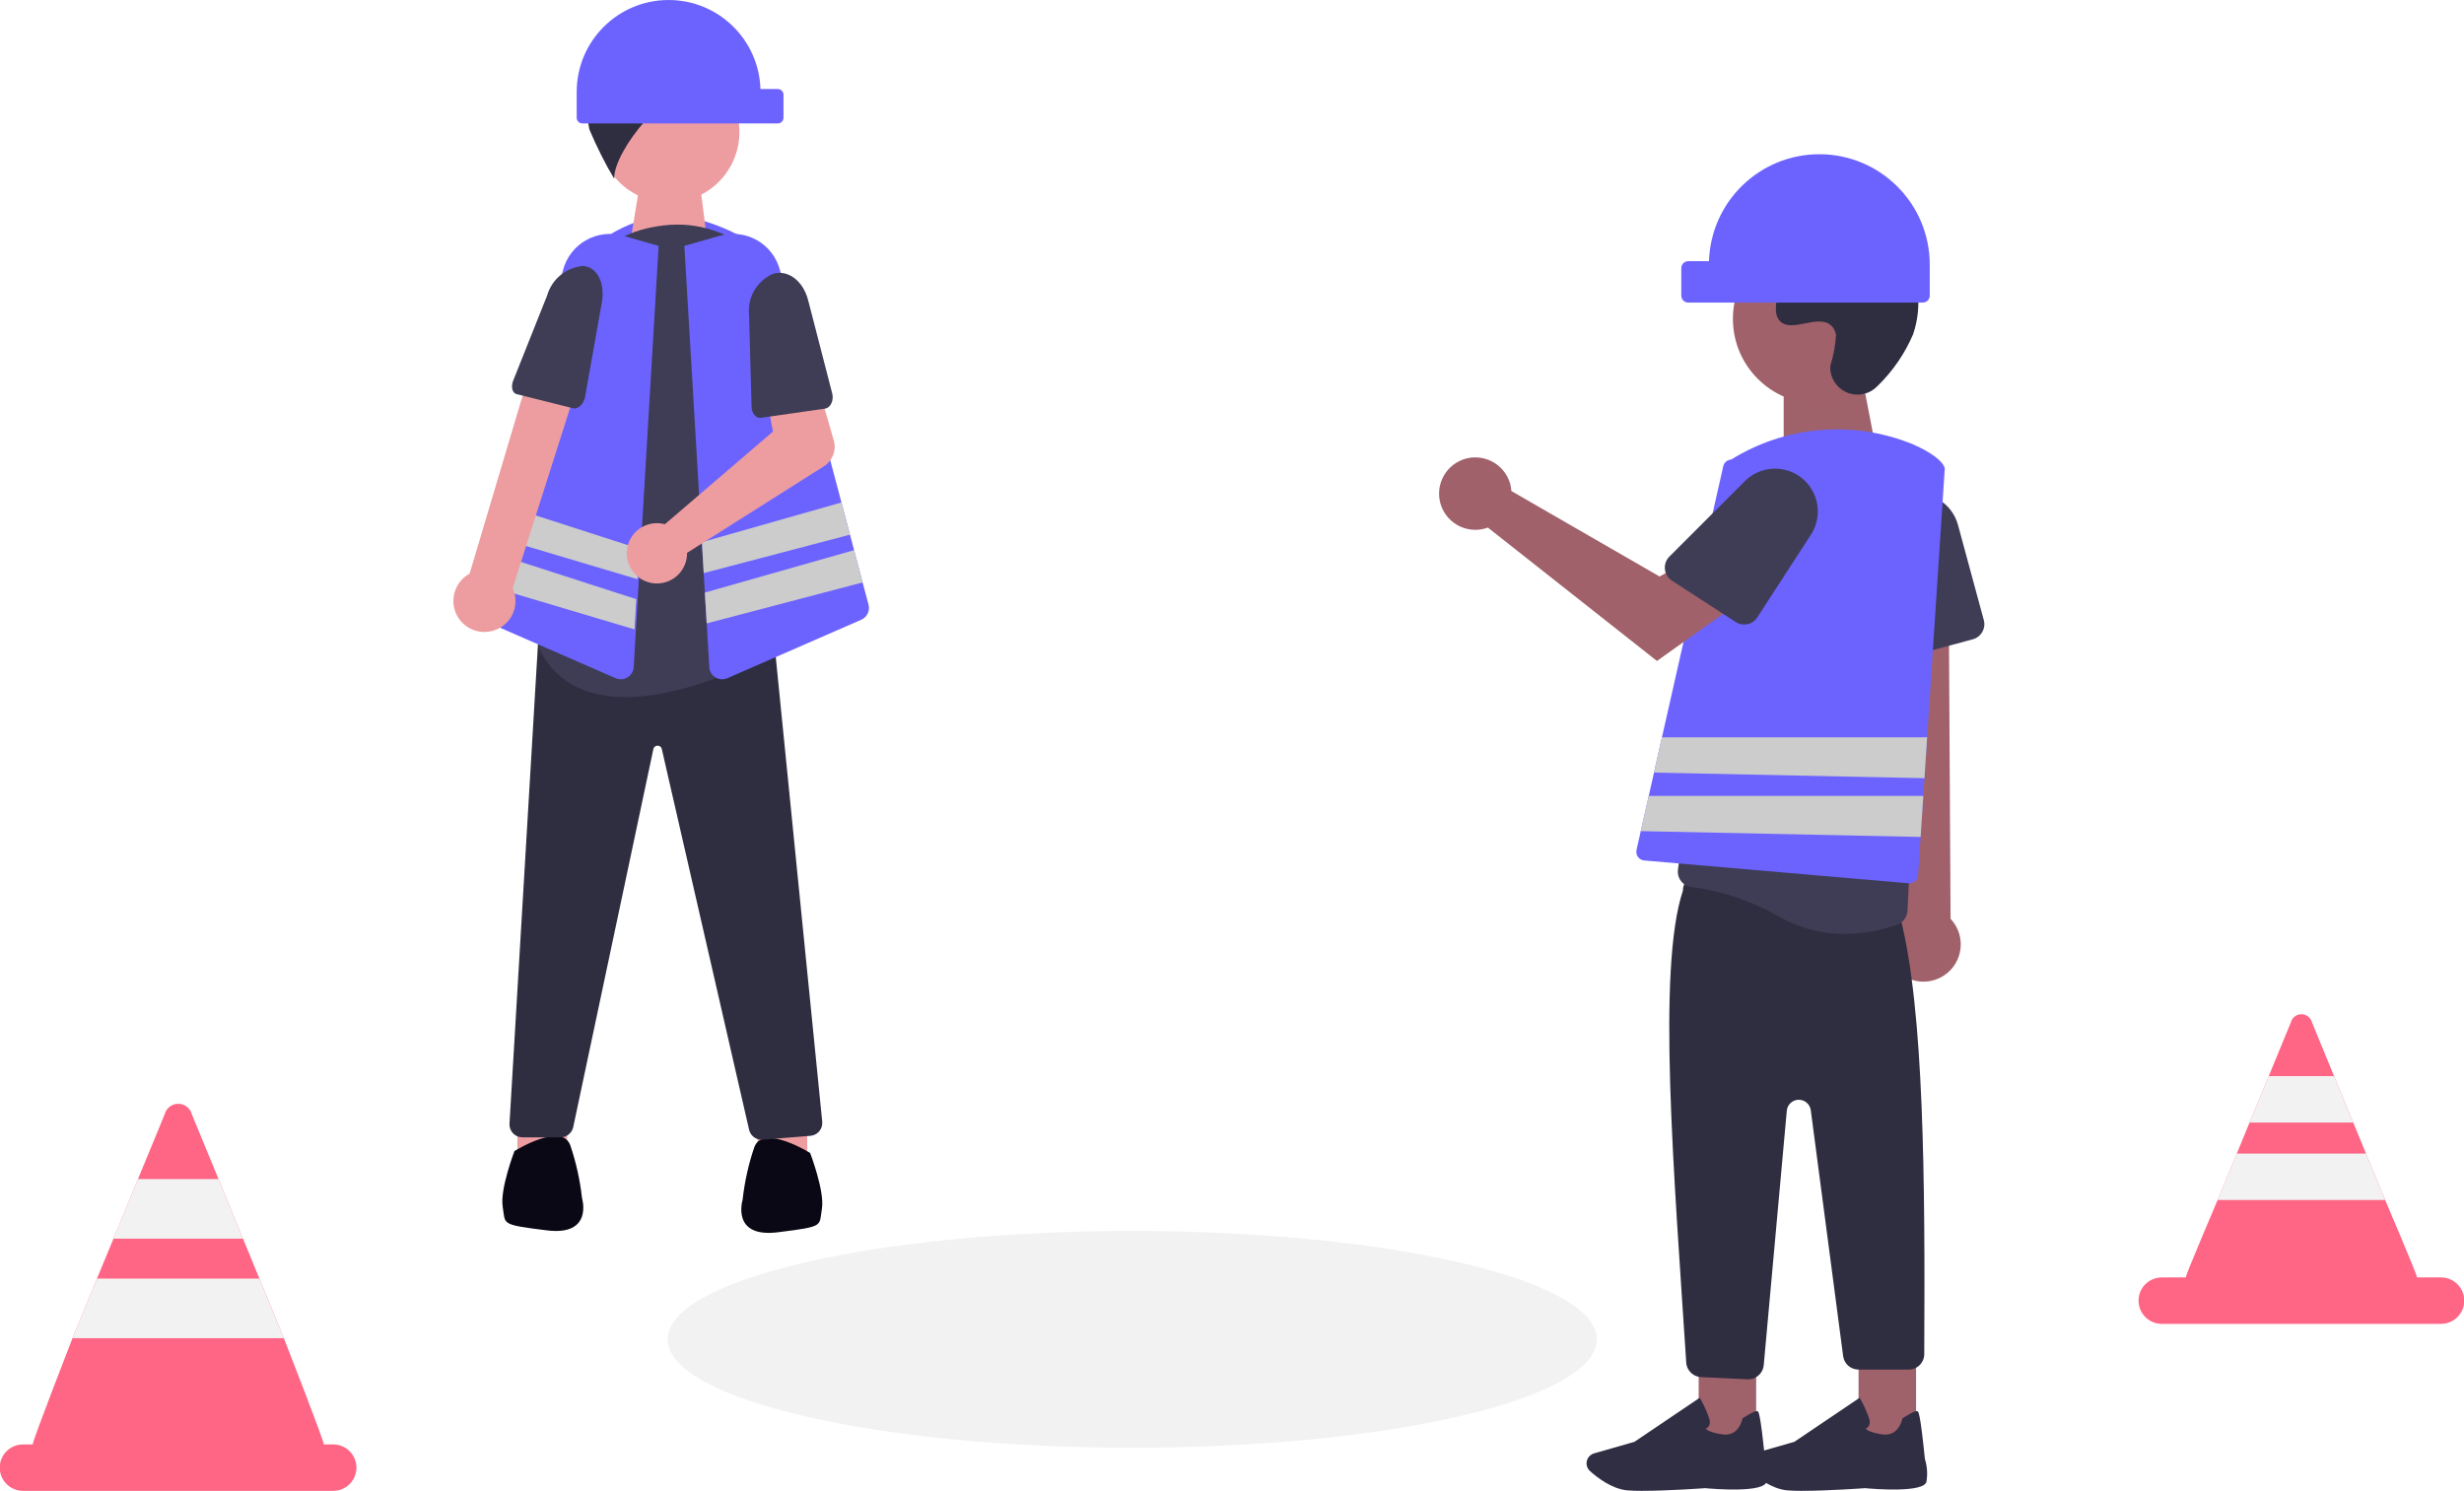
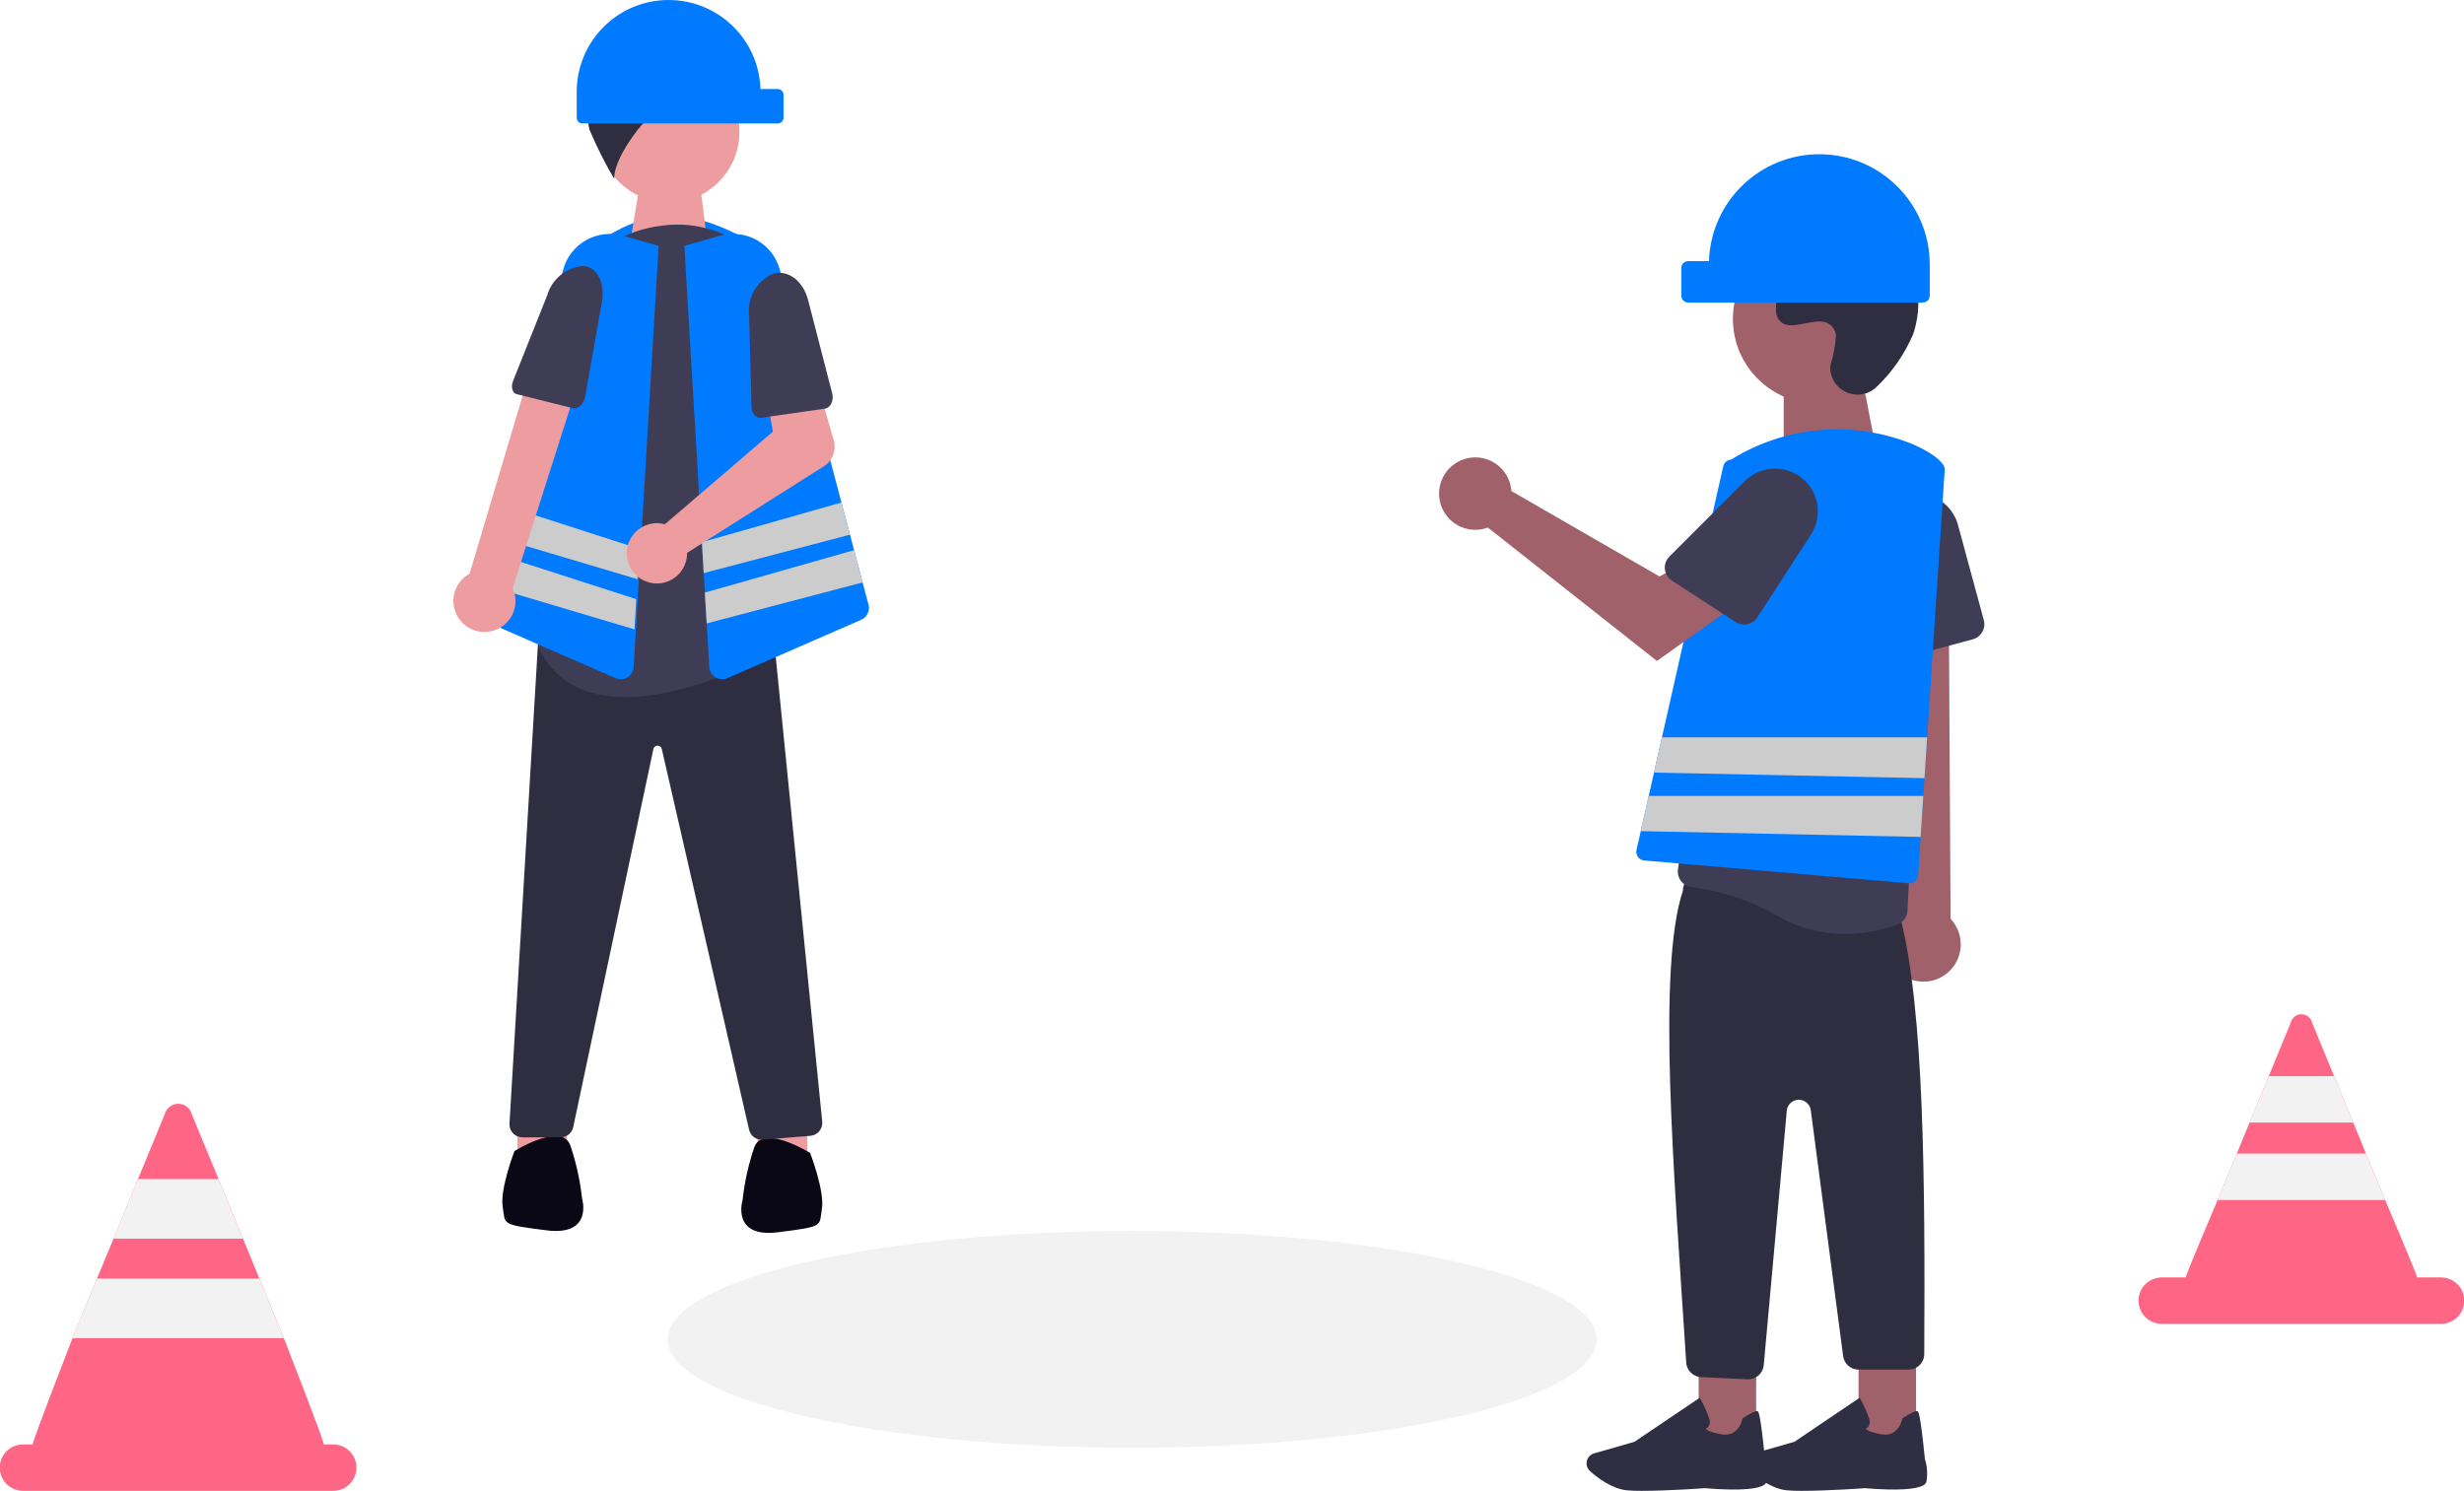
<svg xmlns="http://www.w3.org/2000/svg" width="799.987" height="484.11" viewBox="0 0 799.987 484.11" role="img" artist="Katerina Limpitsouni" source="https://undraw.co/">
  <g transform="translate(-667.431 -409.309)">
    <path d="M674.49,553.994v10.488l-16.21-.953.226-8.638Z" transform="translate(255.02 219.218)" fill="#ed9da0" />
    <path d="M908.85,728.695c-.954,5.721.954,5.721-14.3,7.628S883.1,725.834,883.1,725.834a80.124,80.124,0,0,1,3.814-17.163c2.861-7.628,18.117,1.907,18.117,1.907S909.8,722.974,908.85,728.695Z" transform="translate(25.428 73.123)" fill="#090814" />
    <path d="M658.28,553.994v10.488l16.209-.953-.226-8.638Z" transform="translate(177.135 218.598)" fill="#ed9da0" />
    <path d="M882.806,728.695c.953,5.721-.954,5.721,14.3,7.628s11.442-10.488,11.442-10.488a80.134,80.134,0,0,0-3.814-17.163c-2.86-7.628-18.116,1.907-18.116,1.907S881.853,722.974,882.806,728.695Z" transform="translate(-52.159 72.503)" fill="#090814" />
    <path d="M26.479,0H0V14.605H29.3Z" transform="translate(1246.539 537.065)" fill="#9f616a" />
    <g transform="translate(1234.452 850.894)">
      <rect width="18.667" height="26.484" transform="translate(36.399)" fill="#9f616a" />
      <path d="M504.74,592.216c8.193,0,20.155-.856,20.245-.865,3.2.285,19.175,1.542,19.969-2.113a15.7,15.7,0,0,0-.5-7.35c-1.542-15.27-2.113-15.448-2.452-15.547-.543-.16-2.13.6-4.707,2.255l-.16.106-.035.188c-.045.232-1.181,5.839-6.6,4.988-3.708-.588-4.911-1.408-5.295-1.81a2.281,2.281,0,0,0,.98-.82,2.868,2.868,0,0,0,.2-2.389,37.791,37.791,0,0,0-2.871-6.445l-.24-.428L502.068,576.3l-13.1,3.745a3.354,3.354,0,0,0-2.184,1.935h0a3.38,3.38,0,0,0,.856,3.816c2.38,2.139,7.114,5.8,12.075,6.258,1.319.131,3.066.169,5.028.169h0Z" transform="translate(-486.517 -549.701)" fill="#2f2e43" />
    </g>
    <g transform="translate(1182.535 850.894)">
      <rect width="18.667" height="26.484" transform="translate(36.399)" fill="#9f616a" />
      <path d="M504.74,592.216c8.193,0,20.155-.856,20.245-.865,3.2.285,19.175,1.542,19.969-2.113a15.7,15.7,0,0,0-.5-7.35c-1.542-15.27-2.113-15.448-2.452-15.547-.543-.16-2.13.6-4.707,2.255l-.16.106-.035.188c-.045.232-1.181,5.839-6.6,4.988-3.708-.588-4.911-1.408-5.295-1.81a2.281,2.281,0,0,0,.98-.82,2.868,2.868,0,0,0,.2-2.389,37.791,37.791,0,0,0-2.871-6.445l-.24-.428L502.068,576.3l-13.1,3.745a3.354,3.354,0,0,0-2.184,1.935h0a3.38,3.38,0,0,0,.856,3.816c2.38,2.139,7.114,5.8,12.075,6.258,1.319.131,3.066.169,5.028.169h0Z" transform="translate(-486.517 -549.701)" fill="#2f2e43" />
    </g>
    <ellipse cx="150.834" cy="35.194" rx="150.834" ry="35.194" transform="translate(884.19 809.025)" fill="#f2f2f2" />
-     <path d="M202.728,600.948H150.509V585.1c16.5-11.483,31.121-10.485,50.354.933Z" transform="translate(711.62 -97.46)" fill="#6c63ff" />
+     <path d="M202.728,600.948H150.509V585.1c16.5-11.483,31.121-10.485,50.354.933Z" transform="translate(711.62 -97.46)" fill="#007AFF" />
    <path d="M226.567,766.314a4.216,4.216,0,0,1-4.1-3.285L194.135,639.441a1.359,1.359,0,0,0-1.365-1.095h-.007a1.359,1.359,0,0,0-1.362,1.108L165.381,762.21a4.216,4.216,0,0,1-4.105,3.326h-12.4a4.2,4.2,0,0,1-4.189-4.444L153.924,605.5l3.715-1.1h.07l72.973.638,15.542,155.417a4.194,4.194,0,0,1-3.838,4.589L226.9,766.3Q226.734,766.315,226.567,766.314Z" transform="translate(688.161 13.087)" fill="#2f2e41" />
    <path d="M2.378.456l20.3-1.187,2,15.792H0Z" transform="translate(872.257 471.741)" fill="#ed9da0" />
    <path d="M174.807,730.926a39.525,39.525,0,0,1-11.868-1.67,26.2,26.2,0,0,1-15.888-13.4,4.2,4.2,0,0,1-.312-3.127c2.526-8.621,14.732-53.431,6.944-89.054a37.751,37.751,0,0,1,5.367-29.013A37.278,37.278,0,0,1,183.225,578.4h0c1.292-.252,2.59-.459,3.86-.615a37.143,37.143,0,0,1,30.08,9.9,38.064,38.064,0,0,1,11.95,30.175L223.13,713.9a4.158,4.158,0,0,1-2.236,3.453C214,720.965,193.293,730.926,174.807,730.926Z" transform="translate(695.757 -95.276)" fill="#3f3d56" />
-     <path d="M190.054,722.722a4.2,4.2,0,0,1-1.68-.355L144.92,703.4a4.168,4.168,0,0,1-2.381-4.921l28.767-108.669a15.727,15.727,0,0,1,19.527-11.1l11.5,3.283-8.1,136.775a4.208,4.208,0,0,1-2,3.328,4.162,4.162,0,0,1-2.182.624Z" transform="translate(678.934 -92.839)" fill="#6c63ff" />
-     <path d="M215.767,698.481l-1.912-7.208-2.769-10.481-1.334-5.026-2.769-10.453L187,589.812a15.71,15.71,0,0,0-19.526-11.1L155.977,582l5.7,96.2.588,10.043.373,6.331v.009l.6,9.987.84,14.2a4.187,4.187,0,0,0,5.865,3.6L213.389,703.4a4.164,4.164,0,0,0,2.378-4.923Z" transform="translate(733.643 -92.842)" fill="#6c63ff" />
+     <path d="M190.054,722.722a4.2,4.2,0,0,1-1.68-.355L144.92,703.4a4.168,4.168,0,0,1-2.381-4.921l28.767-108.669a15.727,15.727,0,0,1,19.527-11.1l11.5,3.283-8.1,136.775a4.208,4.208,0,0,1-2,3.328,4.162,4.162,0,0,1-2.182.624Z" transform="translate(678.934 -92.839)" fill="#007AFF" />
+     <path d="M215.767,698.481l-1.912-7.208-2.769-10.481-1.334-5.026-2.769-10.453L187,589.812a15.71,15.71,0,0,0-19.526-11.1L155.977,582l5.7,96.2.588,10.043.373,6.331v.009l.6,9.987.84,14.2a4.187,4.187,0,0,0,5.865,3.6L213.389,703.4a4.164,4.164,0,0,0,2.378-4.923Z" transform="translate(733.643 -92.842)" fill="#007AFF" />
    <ellipse cx="22.903" cy="22.902" rx="22.903" ry="22.902" transform="translate(861.693 429.272)" fill="#ed9da0" />
    <path d="M129.088,381.717,81.6,394.191l-.588-10.041,45.31-12.891Z" transform="translate(814.304 201.211)" fill="#ccc" />
    <path d="M132.421,384.821,81.8,398.119l-.6-9.99v-.01l48.453-13.781Z" transform="translate(815.072 213.614)" fill="#ccc" />
    <path d="M201.89,582.371a28.12,28.12,0,0,0-30.821-17.329l7.221,5.835c-8.972.3-18.416-.34-24.822,5.949,2.039-.056,4.712,4.305,6.752,4.249a10.7,10.7,0,0,0-8.954,6.176,17.592,17.592,0,0,0-1.039,11.187,130,130,0,0,0,8.044,15.982c-.266-9.11,17.67-30.841,26.428-28.572a24.035,24.035,0,0,0-11.1,8.425,32.55,32.55,0,0,1,19.3-3.158,13.658,13.658,0,0,0,4.6.257,5.618,5.618,0,0,0,3.331-8.979Z" transform="translate(708.576 -147.055)" fill="#2f2e41" />
    <path d="M114.748,385.736l-.588,9.854L67.582,381.719l2.73-10.317Z" transform="translate(760.232 201.788)" fill="#ccc" />
    <path d="M117.036,389.793l-47.528-15.34L66.773,384.8l49.685,14.8Z" transform="translate(756.973 214.077)" fill="#ccc" />
    <path d="M153.741,673.721a10.017,10.017,0,0,0,6.568-13.885l22.344-70.145-15.844-3.318-20.485,68.772a10.071,10.071,0,0,0,7.418,18.576Z" transform="translate(673.569 -59.545)" fill="#ed9da0" />
    <path d="M168.028,580.173h0c4.55.464,7.109,5.58,5.977,11.949l-5.428,30.565c-.407,2.291-2.293,4.105-3.86,3.714l-18.361-4.589c-1.413-.353-1.933-2.361-1.133-4.369l11.023-27.651A13.306,13.306,0,0,1,168.028,580.173Z" transform="translate(688.816 -84.513)" fill="#3f3d56" />
    <path d="M163.1,633.752a9.826,9.826,0,0,1,1.517.3l35.1-30.1L197.672,592.9l16.265-5.275,5.533,19.2a7.46,7.46,0,0,1-3.179,8.37l-44.458,28.133a9.788,9.788,0,1,1-8.729-9.575Z" transform="translate(718.665 -54.5)" fill="#ed9da0" />
    <path d="M168.073,580.9h0c4.86-1.36,9.716,2.339,11.343,8.64l7.808,30.24c.585,2.267-.552,4.676-2.327,4.931L164.1,627.7c-1.6.23-3.011-1.411-3.069-3.573l-.808-29.758a13.09,13.09,0,0,1,7.854-13.473Z" transform="translate(750.406 -82.716)" fill="#3f3d56" />
    <path d="M243.773,743.487a12.036,12.036,0,0,1-2.311-18.309l-9.043-128.339,26.051,2.527.716,125.683a12.1,12.1,0,0,1-15.412,18.439Z" transform="translate(1041.537 -17.387)" fill="#a0616a" />
    <path d="M236.806,647.92a5.02,5.02,0,0,1-2.082-3.81l-1.909-34.59a13.89,13.89,0,0,1,27.275-4.4l8.385,30.926a5.047,5.047,0,0,1-3.547,6.185L241.077,648.7a5.023,5.023,0,0,1-4.271-.778Z" transform="translate(1043.047 -25.344)" fill="#3f3d56" />
-     <path d="M178.865,563h0a29.832,29.832,0,0,1,29.815,28.9l5.619,0a1.865,1.865,0,0,1,1.865,1.865v7.46a1.865,1.865,0,0,1-1.865,1.865H150.89a1.865,1.865,0,0,1-1.865-1.865v-8.392A29.839,29.839,0,0,1,178.865,563Z" transform="translate(705.644 -153.689)" fill="#6c63ff" />
+     <path d="M178.865,563h0a29.832,29.832,0,0,1,29.815,28.9l5.619,0a1.865,1.865,0,0,1,1.865,1.865v7.46a1.865,1.865,0,0,1-1.865,1.865H150.89a1.865,1.865,0,0,1-1.865-1.865v-8.392A29.839,29.839,0,0,1,178.865,563Z" transform="translate(705.644 -153.689)" fill="#007AFF" />
    <path d="M244.988,783.287l-15.12-.721a5.039,5.039,0,0,1-4.8-5c-3.986-61.526-9.507-127.5-1.055-152.985a5.042,5.042,0,0,1,5.766-5.025l60.489,8.781a5.012,5.012,0,0,1,4.317,4.951c7.723,30.177,8.072,84.9,7.78,141.757a5.042,5.042,0,0,1-5.041,5.08h-16.3a5.018,5.018,0,0,1-4.98-4.258l-10.532-80.044a3.921,3.921,0,0,0-7.767.144l-7.509,82.884a5.061,5.061,0,0,1-5.006,4.443Q245.108,783.294,244.988,783.287Z" transform="translate(989.815 73.906)" fill="#2f2e41" />
    <path d="M253.41,746.846a76.1,76.1,0,0,0-28.769-9.854,4.949,4.949,0,0,1-3.421-1.875,5.016,5.016,0,0,1-1.043-3.81L234.671,623.7a37.216,37.216,0,0,1,21.693-29.08,36.193,36.193,0,0,1,35.173,2.757q.745.5,1.462,1.012a37.169,37.169,0,0,1,14.157,38.733c-8.888,36.359-11.941,95.968-12.463,107.548a5,5,0,0,1-3.269,4.487,50.506,50.506,0,0,1-17.058,3.037A42.714,42.714,0,0,1,253.41,746.846Z" transform="translate(992.039 -39.644)" fill="#3f3d56" />
    <ellipse cx="27.516" cy="27.516" rx="27.516" ry="27.516" transform="translate(1230.056 485.338)" fill="#a0616a" />
    <path d="M274.022,637.119a8.888,8.888,0,0,1-15.335-4.937,9,9,0,0,1,.011-1.743,40.4,40.4,0,0,0,1.8-9.807,5.143,5.143,0,0,0-.941-2.407c-4.091-5.478-13.693,2.45-17.553-2.509-2.367-3.04.415-7.828-1.4-11.226-2.4-4.485-9.5-2.273-13.952-4.729-4.955-2.733-4.659-10.335-1.4-14.959a23.53,23.53,0,0,1,17.839-9.082,47.854,47.854,0,0,1,20.157,3.933A40.283,40.283,0,0,1,282.3,592.86a32.24,32.24,0,0,1,3.259,27.45A51.743,51.743,0,0,1,274.022,637.119Z" transform="translate(1003.02 -102.5)" fill="#2f2e41" />
-     <path d="M317.595,603.368c-.482-2.263-4.616-5.355-10.531-7.876a65.13,65.13,0,0,0-58.816,5.041,2.778,2.778,0,0,0-2.566,2.185l-19.9,88L223.2,702.179l-1.714,7.585L218.9,721.191l-1.378,6.106A2.81,2.81,0,0,0,220,730.714l85.916,7.416c.078,0,.168.011.246.011a2.8,2.8,0,0,0,2.778-2.621l.818-12.447.874-13.309.381-5.77.863-13.276,5.725-87.2v-.078Z" transform="translate(981.237 -41.997)" fill="#6c63ff" />
+     <path d="M317.595,603.368c-.482-2.263-4.616-5.355-10.531-7.876a65.13,65.13,0,0,0-58.816,5.041,2.778,2.778,0,0,0-2.566,2.185l-19.9,88L223.2,702.179l-1.714,7.585L218.9,721.191l-1.378,6.106A2.81,2.81,0,0,0,220,730.714l85.916,7.416c.078,0,.168.011.246.011a2.8,2.8,0,0,0,2.778-2.621l.818-12.447.874-13.309.381-5.77.863-13.276,5.725-87.2v-.078Z" transform="translate(981.237 -41.997)" fill="#007AFF" />
    <path d="M227.919,601.613a11.766,11.766,0,0,1,.268,1.838l48.126,27.763,11.7-6.734L300.48,640.8l-25.025,17.836-54.9-43.314a11.758,11.758,0,1,1,7.367-13.714Z" transform="translate(929.94 -34.702)" fill="#a0616a" />
    <path d="M219.318,625.927a5.021,5.021,0,0,1,1.449-4.093l24.494-24.5a13.89,13.89,0,0,1,21.474,17.383L249.292,641.6a5.047,5.047,0,0,1-6.973,1.484l-20.731-13.453a5.022,5.022,0,0,1-2.27-3.7Z" transform="translate(988.653 -31.778)" fill="#3f3d56" />
    <path d="M231.174,386.425l-.86,13.278-87.825-1.815,2.589-11.463Z" transform="translate(1061.939 262.296)" fill="#ccc" />
    <path d="M233.376,390.213l-.875,13.308-90.867-1.88,2.589-11.428Z" transform="translate(1058.497 277.554)" fill="#ccc" />
-     <path d="M265.167,572.959h0a35.842,35.842,0,0,0-35.821,34.726l-6.751,0a2.241,2.241,0,0,0-2.24,2.241v8.962a2.241,2.241,0,0,0,2.24,2.241h76.181a2.24,2.24,0,0,0,2.241-2.24V608.809a35.85,35.85,0,0,0-35.85-35.85Z" transform="translate(992.943 -113.569)" fill="#6c63ff" />
+     <path d="M265.167,572.959h0a35.842,35.842,0,0,0-35.821,34.726l-6.751,0a2.241,2.241,0,0,0-2.24,2.241v8.962a2.241,2.241,0,0,0,2.24,2.241h76.181a2.24,2.24,0,0,0,2.241-2.24V608.809a35.85,35.85,0,0,0-35.85-35.85Z" transform="translate(992.943 -113.569)" fill="#007AFF" />
    <path d="M347.94,713.962h-7.684c-.049-.93-10.365-25.139-10.365-25.139l-6.236-15.083-4.122-10.056L313.3,648.6l-7.139-17.346a3.562,3.562,0,0,0-6.938,0L292.082,648.6l-6.236,15.083-4.122,10.056-6.236,15.083s-10.316,24.208-10.365,25.139h-7.684a7.542,7.542,0,1,0,0,15.083h90.5a7.542,7.542,0,1,0,0-15.083Z" transform="translate(1111.937 110.147)" fill="#ff6584" />
    <path d="M214.631,423.392H180.945l6.234-15.083H208.4Z" transform="translate(1216.833 350.44)" fill="#f2f2f2" />
    <path d="M233.286,428.392h-54.4l6.234-15.083h41.932Z" transform="translate(1208.536 370.579)" fill="#f2f2f2" />
    <g transform="translate(667.431 767.724)">
      <path d="M355,760.111h-2.978c.273-.643-12.96-34.49-12.96-34.49l-7.944-19.357-5.33-12.972-7.944-19.357-8.646-20.966a4.557,4.557,0,0,0-8.85,0L291.7,673.935l-7.944,19.357-5.381,12.972-7.942,19.357s-13.183,33.848-12.911,34.49h-3.079a7.542,7.542,0,1,0,0,15.083H355a7.542,7.542,0,1,0,0-15.083Z" transform="translate(-246.898 -649.5)" fill="#ff6584" />
      <path d="M220.157,449.526H178.125l7.944-19.357h26.144Z" transform="translate(-141.275 -405.732)" fill="#f2f2f2" />
      <path d="M244.1,455.956H175.475l7.944-19.357H236.16Z" transform="translate(-151.949 -379.834)" fill="#f2f2f2" />
    </g>
  </g>
</svg>
